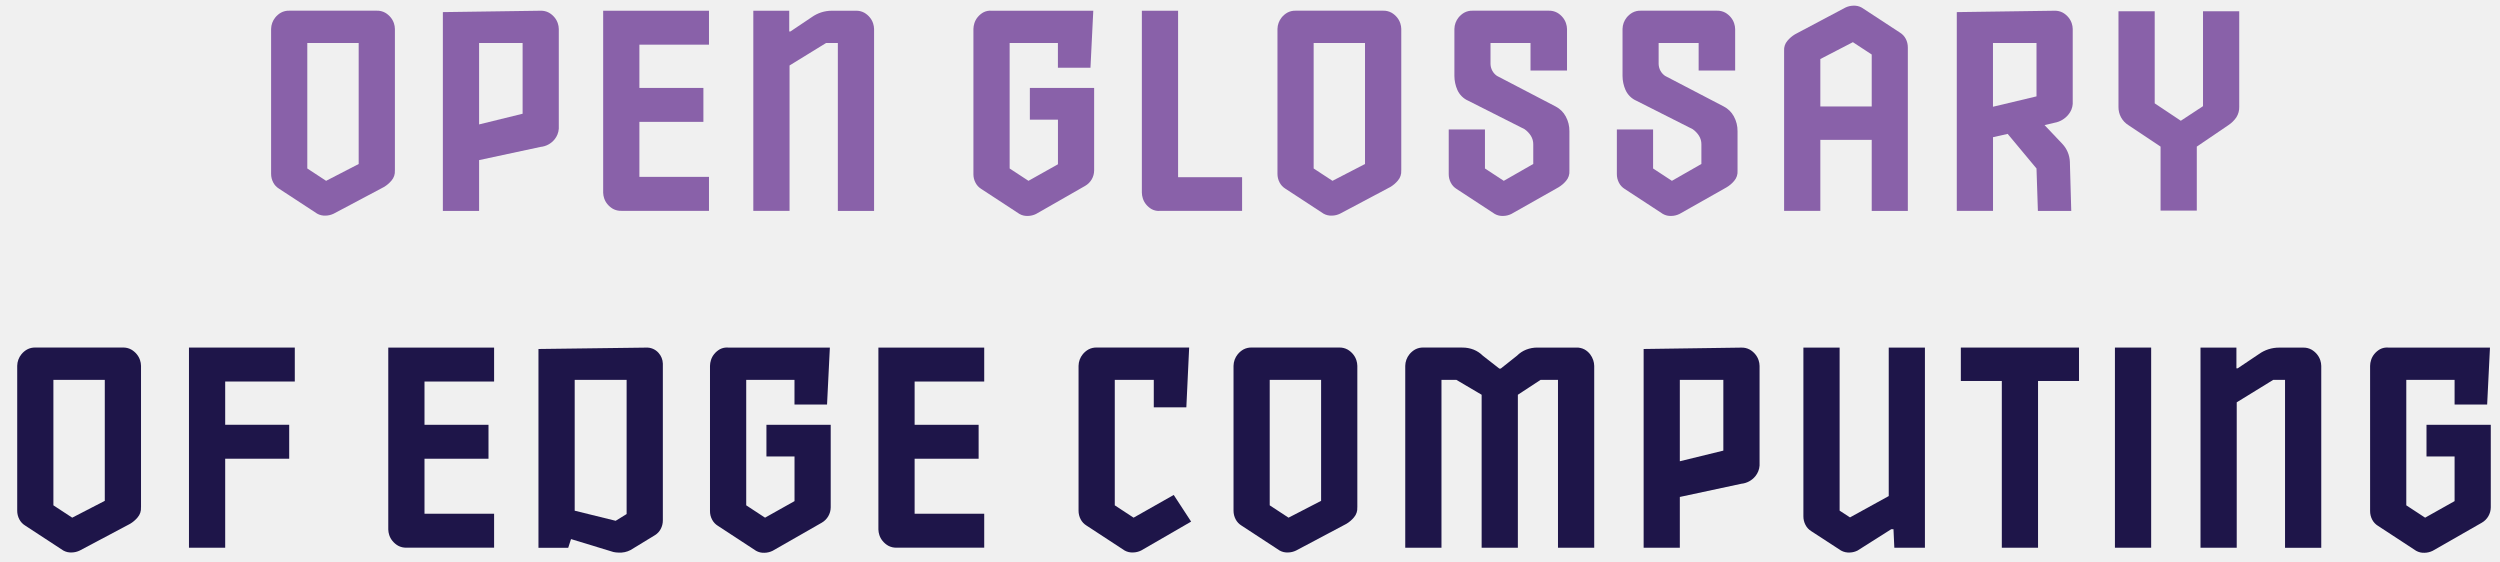
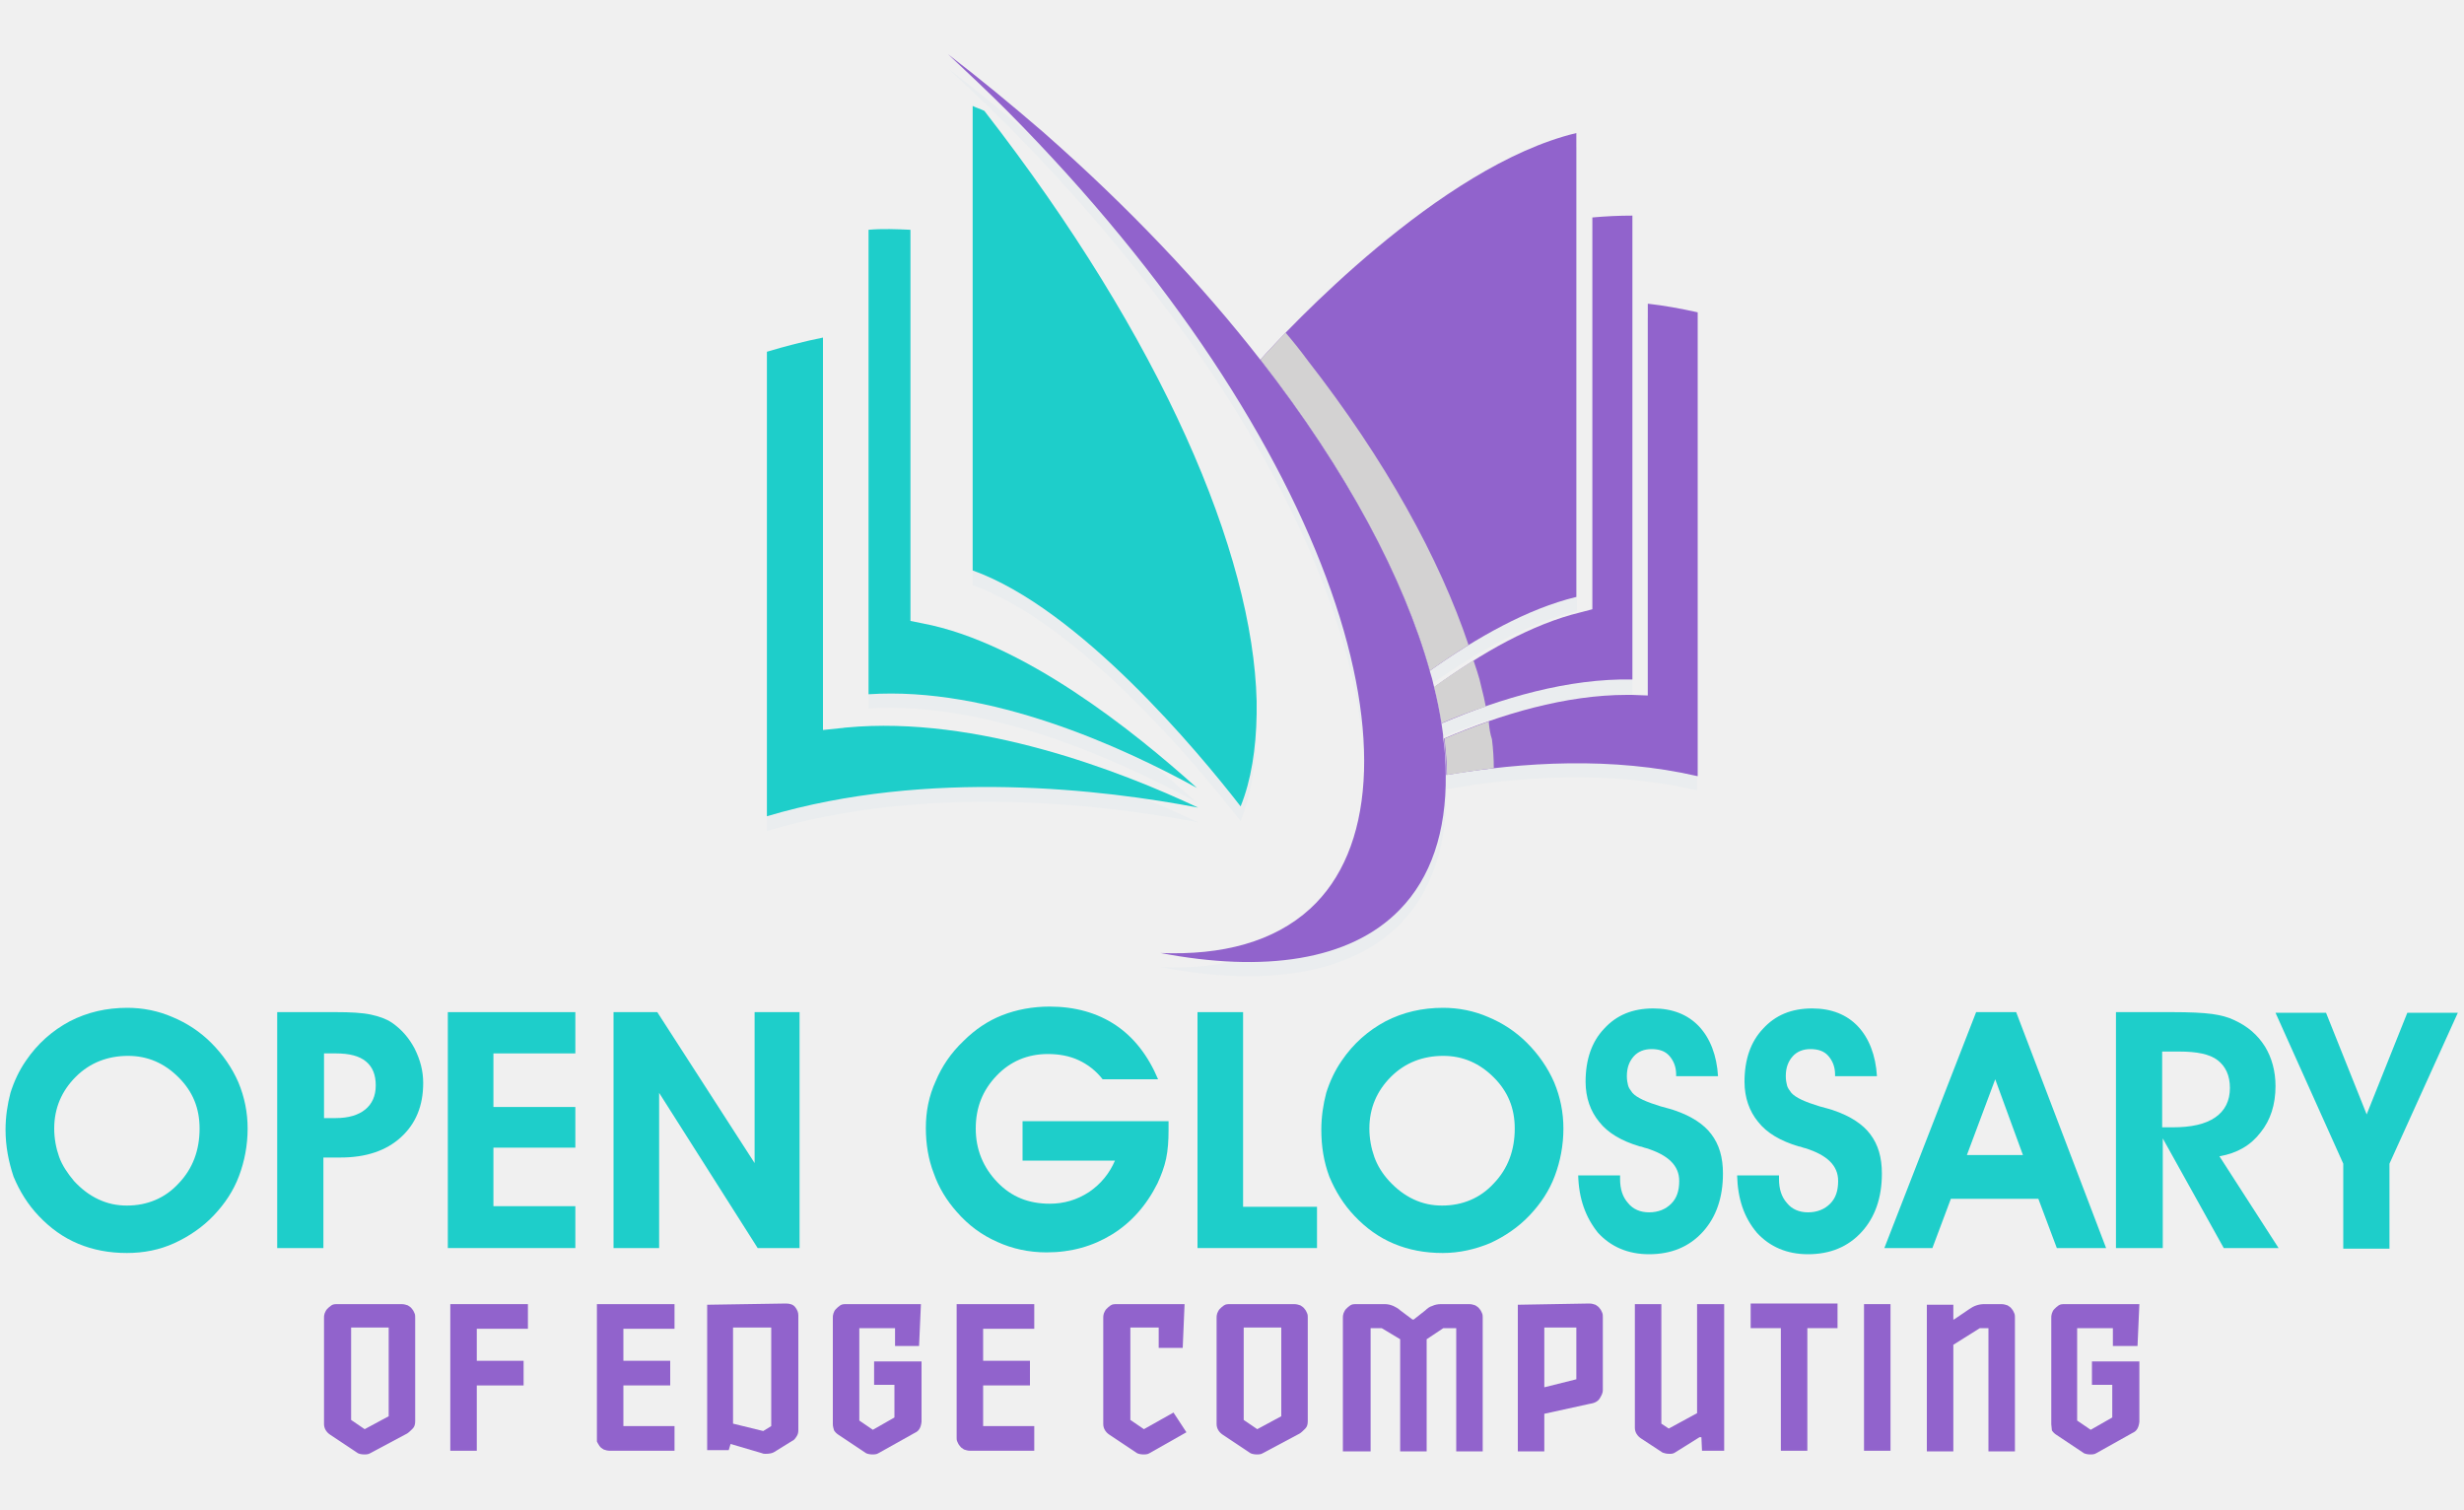
- <svg xmlns="http://www.w3.org/2000/svg" id="Layer_1" data-name="Layer 1" viewBox="0 0 648 145.67">
-   <defs>
-     <style>.cls-1{fill:#8961a9;}.cls-2{fill:#1e1549;}</style>
-   </defs>
-   <path class="cls-1" d="M102.35,44.18a3.585,3.585,0,0,1-.87,2.62,7.591,7.591,0,0,1-1.96,1.67L86.5,55.38a4.978,4.978,0,0,1-2.11.51,4.019,4.019,0,0,1-2.18-.51l-9.9-6.48a4.105,4.105,0,0,1-1.49-1.6,4.751,4.751,0,0,1-.55-2.26V7.51a4.875,4.875,0,0,1,1.09-2.99,5.22,5.22,0,0,1,1.46-1.24A4.263,4.263,0,0,1,75,2.77H97.63a4.263,4.263,0,0,1,2.18.51,5.196,5.196,0,0,1,1.46,1.24,4.719,4.719,0,0,1,.84,1.53,4.812,4.812,0,0,1,.25,1.46V44.18Zm-9.38-1.67V11.15H79.65V43.67l4.88,3.2Z" />
-   <path class="cls-1" d="M114.79,54.66V3.14l25.32-.36a4.263,4.263,0,0,1,2.18.51,5.196,5.196,0,0,1,1.46,1.24,4.719,4.719,0,0,1,.84,1.53,4.812,4.812,0,0,1,.25,1.46V33.35a4.901,4.901,0,0,1-1.09,2.77,5.333,5.333,0,0,1-3.64,1.96L124.18,41.5V54.67h-9.39Zm20.67-43.51H124.18v21.1l11.28-2.77Z" />
-   <path class="cls-1" d="M156.34,49.93V2.78h27.43v8.8H165.73V22.79h16.59v8.8H165.73V45.85h18.04v8.8h-22.7a4.263,4.263,0,0,1-2.18-.51,5.196,5.196,0,0,1-1.46-1.24,4.619,4.619,0,0,1-.84-1.53A5.014,5.014,0,0,1,156.34,49.93Z" />
-   <path class="cls-1" d="M204.58,8.16h.29l5.53-3.71a8.944,8.944,0,0,1,5.24-1.67h6.19a4.263,4.263,0,0,1,2.18.51,5.196,5.196,0,0,1,1.46,1.24,4.719,4.719,0,0,1,.84,1.53,4.812,4.812,0,0,1,.25,1.46V54.67h-9.39V11.15h-3.06l-9.46,5.82V54.66h-9.39V2.78h9.31V8.16Z" />
-   <path class="cls-1" d="M252.31,45.13V7.51a5.149,5.149,0,0,1,.25-1.49,4.56,4.56,0,0,1,.84-1.56,5.22,5.22,0,0,1,1.46-1.24,3.898,3.898,0,0,1,2.18-.44h26.34l-.73,14.77h-8.44v-6.4H261.7V43.67l4.88,3.2,7.64-4.29V31.01h-7.28V22.79H283.6V44.18a4.622,4.622,0,0,1-2.33,4l-12.73,7.28a4.978,4.978,0,0,1-2.11.51,4.019,4.019,0,0,1-2.18-.51l-9.9-6.48a4.105,4.105,0,0,1-1.49-1.6A4.626,4.626,0,0,1,252.31,45.13Z" />
-   <path class="cls-1" d="M321.95,54.66H300.7a3.815,3.815,0,0,1-2.18-.44,5.196,5.196,0,0,1-1.46-1.24,4.652,4.652,0,0,1-.84-1.56,5.202,5.202,0,0,1-.25-1.49V2.78h9.39V45.93h16.59v8.73Z" />
-   <path class="cls-1" d="M363.2,44.18a3.586,3.586,0,0,1-.87,2.62,7.591,7.591,0,0,1-1.96,1.67l-13.02,6.91a4.978,4.978,0,0,1-2.11.51,4.019,4.019,0,0,1-2.18-.51l-9.9-6.48a4.105,4.105,0,0,1-1.49-1.6,4.752,4.752,0,0,1-.55-2.26V7.51a4.875,4.875,0,0,1,1.09-2.99,5.22,5.22,0,0,1,1.46-1.24,4.263,4.263,0,0,1,2.18-.51h22.63a4.263,4.263,0,0,1,2.18.51,5.196,5.196,0,0,1,1.46,1.24,4.718,4.718,0,0,1,.84,1.53,4.811,4.811,0,0,1,.25,1.46V44.18Zm-9.39-1.67V11.15H340.5V43.67l4.88,3.2Z" />
-   <path class="cls-1" d="M396.71,18.28V11.15H386.34v5.46a3.85,3.85,0,0,0,1.67,3.06l15.21,7.93a6.206,6.206,0,0,1,2.62,2.58,7.758,7.758,0,0,1,.95,3.82V44.26a3.585,3.585,0,0,1-.87,2.62,7.591,7.591,0,0,1-1.96,1.67l-12.22,6.91a4.978,4.978,0,0,1-2.11.51,4.019,4.019,0,0,1-2.18-.51l-9.9-6.48a4.105,4.105,0,0,1-1.49-1.6,4.752,4.752,0,0,1-.55-2.26V33.56h9.39V43.67l4.88,3.2,7.64-4.37V37.41a4.125,4.125,0,0,0-.62-2.22,6.043,6.043,0,0,0-1.64-1.71l-14.55-7.35a5.523,5.523,0,0,1-2.87-2.84,9.138,9.138,0,0,1-.76-3.57V7.51a4.875,4.875,0,0,1,1.09-2.99,5.366,5.366,0,0,1,1.46-1.24,4.276,4.276,0,0,1,2.19-.51h19.7a4.327,4.327,0,0,1,2.19.51,5.196,5.196,0,0,1,1.46,1.24,4.719,4.719,0,0,1,.84,1.53,4.847,4.847,0,0,1,.26,1.46V18.28Z" />
-   <path class="cls-1" d="M440.29,18.28V11.15H429.92v5.46a3.85,3.85,0,0,0,1.67,3.06L446.8,27.6a6.206,6.206,0,0,1,2.62,2.58,7.758,7.758,0,0,1,.95,3.82V44.26a3.586,3.586,0,0,1-.87,2.62,7.591,7.591,0,0,1-1.96,1.67l-12.22,6.91a4.978,4.978,0,0,1-2.11.51,4.019,4.019,0,0,1-2.18-.51l-9.9-6.48a4.105,4.105,0,0,1-1.49-1.6,4.752,4.752,0,0,1-.55-2.26V33.56h9.39V43.67l4.88,3.2,7.64-4.37V37.41a4.125,4.125,0,0,0-.62-2.22,6.043,6.043,0,0,0-1.64-1.71l-14.55-7.35a5.523,5.523,0,0,1-2.87-2.84,9.138,9.138,0,0,1-.76-3.57V7.51a4.875,4.875,0,0,1,1.09-2.99,5.366,5.366,0,0,1,1.46-1.24,4.276,4.276,0,0,1,2.19-.51h19.7a4.327,4.327,0,0,1,2.19.51,5.196,5.196,0,0,1,1.46,1.24,4.718,4.718,0,0,1,.84,1.53,4.847,4.847,0,0,1,.26,1.46V18.28Z" />
-   <path class="cls-1" d="M485.15,54.66V36.25H471.83V54.66h-9.39V13.18a3.585,3.585,0,0,1,.87-2.62,7.792,7.792,0,0,1,1.96-1.67l13.02-6.91a4.978,4.978,0,0,1,2.11-.51,4.019,4.019,0,0,1,2.18.51l9.9,6.48a4.105,4.105,0,0,1,1.49,1.6,4.745,4.745,0,0,1,.54,2.26V54.67H485.15Zm0-40.53-4.88-3.2-8.44,4.37V27.6h13.32Z" />
-   <path class="cls-1" d="M528.22,54.66l-.36-10.99-8.73-10.48,2.84,1.16-7.13,1.6,1.75-2.91V54.65H507.2V3.14l25.32-.36a4.263,4.263,0,0,1,2.18.51,5.196,5.196,0,0,1,1.46,1.24,4.72,4.72,0,0,1,.84,1.53,4.812,4.812,0,0,1,.25,1.46V26.95a4.797,4.797,0,0,1-1.13,2.76,5.963,5.963,0,0,1-3.6,2.11l-3.71.87.36-1.09,5.38,5.68a7.199,7.199,0,0,1,1.96,4.66l.36,12.73H528.22Zm-.36-43.51H516.58V27.67l11.28-2.69Z" />
-   <path class="cls-1" d="M560.02,54.58V38l-8.29-5.53a5.47,5.47,0,0,1-2.62-4.8V2.92h9.39V26.79l6.77,4.51,5.75-3.78V2.92h9.39V27.66a4.881,4.881,0,0,1-.73,2.73,7.578,7.578,0,0,1-2.11,2.07L569.41,38V54.59H560.02Z" />
-   <path class="cls-2" d="M36.54,131.49a3.585,3.585,0,0,1-.87,2.62,7.591,7.591,0,0,1-1.96,1.67l-13.02,6.91a4.978,4.978,0,0,1-2.11.51,4.019,4.019,0,0,1-2.18-.51l-9.9-6.48a4.105,4.105,0,0,1-1.49-1.6,4.751,4.751,0,0,1-.55-2.26V94.82a4.875,4.875,0,0,1,1.09-2.99,5.22,5.22,0,0,1,1.46-1.24,4.263,4.263,0,0,1,2.18-.51H31.82a4.263,4.263,0,0,1,2.18.51,5.196,5.196,0,0,1,1.46,1.24,4.719,4.719,0,0,1,.84,1.53,4.862,4.862,0,0,1,.25,1.46v36.67Zm-9.38-1.67V98.46H13.84v32.52l4.88,3.2Z" />
-   <path class="cls-2" d="M48.98,141.97V90.09H76.41v8.8H58.37V110.1H74.96v8.8H58.37v23.07Z" />
-   <path class="cls-2" d="M100.64,137.24V90.09h27.43v8.8H110.03V110.1h16.59v8.8H110.03v14.26h18.04v8.8h-22.7a4.263,4.263,0,0,1-2.18-.51,5.196,5.196,0,0,1-1.46-1.24,4.619,4.619,0,0,1-.84-1.53A4.958,4.958,0,0,1,100.64,137.24Z" />
-   <path class="cls-2" d="M139.57,141.97V90.46l27.8-.36a4.058,4.058,0,0,1,3.31,1.35,4.335,4.335,0,0,1,1.13,2.8v40.6a4.638,4.638,0,0,1-.55,2.26,4.105,4.105,0,0,1-1.49,1.6l-6.33,3.86a5.857,5.857,0,0,1-3.13.66,6.5,6.5,0,0,1-1.31-.15l-10.99-3.35-.73,2.26h-7.71Zm20.01-6.98,2.84-1.75V98.46H148.96v33.91Z" />
-   <path class="cls-2" d="M184.03,132.44V94.82a5.149,5.149,0,0,1,.25-1.49,4.56,4.56,0,0,1,.84-1.56,5.219,5.219,0,0,1,1.46-1.24,3.898,3.898,0,0,1,2.18-.44H215.1l-.73,14.77h-8.44v-6.4H193.42v32.52l4.88,3.2,7.64-4.29V118.32h-7.28V110.1h16.66v21.39a4.621,4.621,0,0,1-2.33,4l-12.73,7.28a4.978,4.978,0,0,1-2.11.51,4.019,4.019,0,0,1-2.18-.51l-9.9-6.48a4.105,4.105,0,0,1-1.49-1.6A4.572,4.572,0,0,1,184.03,132.44Z" />
-   <path class="cls-2" d="M227.68,137.24V90.09h27.43v8.8H237.07V110.1h16.59v8.8H237.07v14.26h18.04v8.8h-22.7a4.263,4.263,0,0,1-2.18-.51,5.196,5.196,0,0,1-1.46-1.24,4.619,4.619,0,0,1-.84-1.53A4.959,4.959,0,0,1,227.68,137.24Z" />
-   <path class="cls-2" d="M299.06,105.59V98.46H288.95v32.52l4.88,3.2,10.4-5.89,4.51,6.91-12.95,7.49a4.978,4.978,0,0,1-2.11.51,4.019,4.019,0,0,1-2.18-.51l-9.9-6.48a4.105,4.105,0,0,1-1.49-1.6,4.751,4.751,0,0,1-.55-2.26V94.82a4.875,4.875,0,0,1,1.09-2.99,5.22,5.22,0,0,1,1.46-1.24,4.263,4.263,0,0,1,2.18-.51h23.94l-.73,15.5h-8.44Z" />
-   <path class="cls-2" d="M351.81,131.49a3.585,3.585,0,0,1-.87,2.62,7.591,7.591,0,0,1-1.96,1.67l-13.02,6.91a4.978,4.978,0,0,1-2.11.51,4.019,4.019,0,0,1-2.18-.51l-9.9-6.48a4.105,4.105,0,0,1-1.49-1.6,4.751,4.751,0,0,1-.55-2.26V94.82a4.875,4.875,0,0,1,1.09-2.99,5.22,5.22,0,0,1,1.46-1.24,4.263,4.263,0,0,1,2.18-.51h22.63a4.263,4.263,0,0,1,2.18.51,5.196,5.196,0,0,1,1.46,1.24,4.718,4.718,0,0,1,.84,1.53,4.862,4.862,0,0,1,.25,1.46v36.67Zm-9.38-1.67V98.46H329.11v32.52l4.88,3.2Z" />
-   <path class="cls-2" d="M379.03,90.09a7.86,7.86,0,0,1,2.95.54,7.093,7.093,0,0,1,2.36,1.56l4.29,3.35h.36l4.22-3.35a6.984,6.984,0,0,1,2.37-1.56,7.86,7.86,0,0,1,2.95-.54h10.04a4.263,4.263,0,0,1,2.18.51,4.762,4.762,0,0,1,1.42,1.24,5.221,5.221,0,0,1,.8,1.53,4.862,4.862,0,0,1,.25,1.46v47.15h-9.39V98.46h-4.51l-5.89,3.86v39.66h-9.39V102.32l-6.55-3.86h-3.86v43.51h-9.39V94.82a4.875,4.875,0,0,1,1.09-2.99,5.22,5.22,0,0,1,1.46-1.24,4.263,4.263,0,0,1,2.18-.51H379.03Z" />
-   <path class="cls-2" d="M426.03,141.97V90.46l25.32-.36a4.263,4.263,0,0,1,2.18.51,5.196,5.196,0,0,1,1.46,1.24,4.719,4.719,0,0,1,.84,1.53,4.862,4.862,0,0,1,.25,1.46v25.83a4.849,4.849,0,0,1-1.09,2.76,5.372,5.372,0,0,1-3.64,1.96l-15.94,3.42v13.17h-9.38Zm20.66-43.51H435.41v21.1l11.28-2.76Z" />
-   <path class="cls-2" d="M498.94,90.09v51.88h-7.93l-.22-4.8h-.58l-8.73,5.53a4.715,4.715,0,0,1-1.96.51,4.147,4.147,0,0,1-2.33-.51l-7.71-5.02a4.105,4.105,0,0,1-1.49-1.6,4.752,4.752,0,0,1-.55-2.26V90.09h9.39v42.27l2.69,1.75,10.04-5.53V90.09Z" />
-   <path class="cls-2" d="M518.87,141.97V98.75H508.25V90.09h30.63v8.66H528.26v43.22Z" />
-   <path class="cls-2" d="M557.58,90.09v51.88h-9.39V90.09Z" />
-   <path class="cls-2" d="M579.7,95.48h.29l5.53-3.71a8.944,8.944,0,0,1,5.24-1.67h6.18a4.263,4.263,0,0,1,2.18.51,5.196,5.196,0,0,1,1.46,1.24,4.72,4.72,0,0,1,.84,1.53,4.862,4.862,0,0,1,.25,1.46v47.15h-9.39V98.46h-3.06l-9.46,5.82v37.69h-9.39V90.09h9.31v5.39Z" />
-   <path class="cls-2" d="M614.33,132.44V94.82a5.149,5.149,0,0,1,.25-1.49,4.56,4.56,0,0,1,.84-1.56,5.22,5.22,0,0,1,1.46-1.24,3.898,3.898,0,0,1,2.18-.44h26.34l-.73,14.77h-8.44v-6.4h-12.52v32.52l4.88,3.2,7.64-4.29V118.32h-7.28V110.1h16.66v21.39a4.621,4.621,0,0,1-2.33,4l-12.73,7.28a4.978,4.978,0,0,1-2.11.51,4.019,4.019,0,0,1-2.18-.51l-9.9-6.48a4.105,4.105,0,0,1-1.49-1.6A4.793,4.793,0,0,1,614.33,132.44Z" />
+ <svg xmlns="http://www.w3.org/2000/svg" version="1.1" id="Layer_1" x="0px" y="0px" viewBox="0 0 400 245" style="enable-background:new 0 0 400 245;" xml:space="preserve">
+   <style type="text/css">
+ 	.st0{fill:#FFFFFF;}
+ 	.st1{fill:#231F20;}
+ 	.st2{fill:#EAEDEF;}
+ 	.st3{fill:#9163CC;}
+ 	.st4{fill:#1ECECA;}
+ 	.st5{fill:#D3D2D2;}
+ </style>
+   <g id="XMLID_244_">
+     <g id="XMLID_365_">
+       <g id="XMLID_400_">
+         <path id="XMLID_420_" class="st2" d="M267.5,115.2l-2.6,0c-0.3,0-0.6,0-0.8,0c-7.4,0-15.2,1.7-22.5,4.3l0,0c0,0,0,0,0,0     c-2.5,0.9-4.9,1.8-7.2,2.8c-0.1-0.8-0.2-1.7-0.4-2.6c2.3-1,4.7-1.9,7.2-2.7l0,0c7.7-2.6,15.9-4.4,23.8-4.3V37.3     c-2.2,0-4.3,0.1-6.5,0.3v63.6l-1.9,0.5c-6.8,1.6-13.8,5.4-20.5,9.9c0,0,0,0,0,0c-1.1,0.7-2.1,1.5-3.2,2.2     c-0.2-0.9-0.4-1.7-0.7-2.6c2.1-1.5,4.2-2.9,6.3-4.2l0,0c5.7-3.5,11.7-6.4,17.5-7.8V23.9c-20.1,4.8-42.3,27.2-49.5,34.9     c-0.1,0.1-0.3,0.3-0.4,0.4c-0.2,0.3-0.5,0.5-0.7,0.7c-0.3,0.3-0.6,0.6-0.8,0.8c-9.5-12.2-21.3-24.7-35.3-37     c-5.1-4.4-10.2-8.6-15.4-12.6c3.2,3,6.4,6,9.6,9.2c53.8,54.2,70,110.4,49.2,129.5c-5.9,5.4-14.3,7.6-24.3,7.2     c16.7,3.2,30.7,1.3,38.9-7c5.1-5.2,7.6-12.7,7.5-21.9c1.3-0.2,2.5-0.4,3.8-0.6c1.2-0.2,2.5-0.3,3.7-0.5     c10.6-1.2,22.1-1.3,33.2,1.3V53c-2.7-0.6-5.4-1.1-8.1-1.4V115.2z" />
+         <path id="XMLID_419_" class="st2" d="M137.4,120.4c-0.3,0-0.6,0.1-0.9,0.1l-2.9,0.3V57.2c-3.1,0.6-6.1,1.4-9.1,2.3v75.4     c26.2-7.8,54.9-4.3,70-1.4C182,127.5,158.6,118.5,137.4,120.4z" />
+         <path id="XMLID_418_" class="st2" d="M194.3,130.3c-10.2-9.2-28.2-23.7-44.5-26.7l-2-0.4V39.6c-2.3-0.1-4.5-0.2-6.8,0v75.4     C160.7,113.8,182.1,123.6,194.3,130.3z" />
+         <path id="XMLID_401_" class="st2" d="M204,118.3v-2c-0.6-24-15.3-58.6-44.2-95.8c-0.6-0.3-1.3-0.5-1.9-0.8V95     c17.3,6.2,36.6,29.4,43.5,38.3C203.1,129,203.9,123.9,204,118.3z" />
+       </g>
+       <g id="XMLID_366_">
+         <path id="XMLID_399_" class="st3" d="M267.5,49.3v63.6l-2.6-0.1c-0.3,0-0.6,0-0.8,0c-9.9,0-20.4,3.1-29.7,7.1     c0.2,2,0.4,4,0.4,5.9c12.4-2.1,27-3,40.8,0.2V50.7C272.9,50.1,270.2,49.6,267.5,49.3z" />
+         <path id="XMLID_394_" class="st3" d="M265,110.3V35c-2.2,0-4.3,0.1-6.5,0.3v63.6l-1.9,0.5c-7.9,1.9-16.1,6.6-23.7,12.1     c0.5,2,0.9,4,1.2,5.9C243.7,113.3,254.6,110.1,265,110.3z" />
+         <path id="XMLID_390_" class="st3" d="M255.9,96.9V21.6c-22.2,5.3-47.2,32.2-51.3,36.8c14.1,18.1,23.3,35.5,27.5,50.5     C239.7,103.5,248,98.8,255.9,96.9z" />
+         <path id="XMLID_388_" class="st4" d="M137.4,118.1c-0.3,0-0.6,0.1-0.9,0.1l-2.9,0.3V54.8c-3,0.6-6.1,1.4-9.1,2.3v75.4     c26.2-7.8,54.9-4.3,70-1.4C182,125.2,158.6,116.1,137.4,118.1z" />
+         <path id="XMLID_384_" class="st4" d="M194.3,127.9c-10.2-9.2-28.2-23.6-44.5-26.7l-2-0.4V37.3c-2.3-0.1-4.5-0.2-6.8,0v75.4     C160.7,111.4,182.1,121.2,194.3,127.9z" />
+         <path id="XMLID_383_" class="st4" d="M204,115.9v-2.1c-0.6-24-15.3-58.6-44.2-95.8c-0.6-0.3-1.3-0.5-1.9-0.8v75.4     c17.3,6.2,36.6,29.4,43.5,38.3C203.1,126.7,203.9,121.6,204,115.9z" />
+         <g id="XMLID_379_">
+           <path id="XMLID_382_" class="st5" d="M241.7,117.4c0-0.1,0-0.2,0-0.3c-2.5,0.9-4.9,1.8-7.2,2.8c0.2,2,0.4,4,0.4,5.9      c2.5-0.4,5-0.8,7.6-1.1c0-1.5-0.1-3.1-0.3-4.7C241.9,119.1,241.8,118.3,241.7,117.4z" />
+           <path id="XMLID_381_" class="st5" d="M234,117.4c2.3-1,4.7-1.9,7.2-2.7c-0.2-1-0.4-2-0.7-3.1c-0.2-0.9-0.4-1.7-0.7-2.6      c-0.2-0.6-0.4-1.2-0.6-1.8c-2.2,1.4-4.3,2.8-6.4,4.3C233.3,113.5,233.7,115.5,234,117.4z" />
+           <path id="XMLID_380_" class="st5" d="M232.1,108.9c2.1-1.5,4.2-2.9,6.3-4.2c-4.7-14-13.4-29.9-26.2-46.3c-1.1-1.5-2.3-3-3.5-4.4      c-1.9,2-3.4,3.6-4.1,4.4C218.7,76.5,227.9,93.9,232.1,108.9z" />
+         </g>
+         <path id="XMLID_367_" class="st3" d="M234,117.4c-0.3-1.9-0.7-3.9-1.2-5.9c-0.2-0.9-0.4-1.7-0.7-2.6c-4.2-15-13.4-32.4-27.5-50.5     c-9.5-12.2-21.3-24.7-35.3-37c-5.1-4.4-10.2-8.6-15.4-12.6c3.2,3,6.4,6,9.6,9.2c53.8,54.2,70,110.4,49.2,129.5     c-5.9,5.4-14.3,7.6-24.3,7.2c16.7,3.2,30.7,1.3,38.8-7c5.1-5.2,7.6-12.7,7.5-21.9c0-1.9-0.1-3.8-0.4-5.9     C234.3,119.1,234.1,118.3,234,117.4z" />
+       </g>
+     </g>
+     <g id="XMLID_320_">
+       <path id="XMLID_359_" class="st4" d="M0.9,183.4c0-2.1,0.3-4.1,0.8-6c0.6-1.9,1.4-3.6,2.5-5.2c1.9-2.8,4.3-4.9,7.1-6.4    c2.9-1.5,6-2.2,9.4-2.2c2.5,0,5,0.5,7.3,1.5c2.4,1,4.5,2.4,6.3,4.2c1.9,1.9,3.4,4.1,4.4,6.4c1,2.4,1.5,4.9,1.5,7.5    c0,2.7-0.5,5.3-1.4,7.7c-0.9,2.4-2.3,4.5-4.1,6.4c-1.8,1.9-4,3.4-6.4,4.5s-5,1.6-7.7,1.6c-2.9,0-5.5-0.5-7.9-1.5    c-2.4-1-4.5-2.5-6.4-4.5c-1.8-1.9-3.1-4-4.1-6.4C1.4,188.6,0.9,186.1,0.9,183.4z M8.8,183.2c0,1.6,0.3,3.2,0.8,4.6    s1.4,2.7,2.4,3.9c1.2,1.3,2.5,2.3,4,3c1.5,0.7,3,1,4.6,1c3.3,0,6.2-1.2,8.4-3.6c2.3-2.4,3.4-5.4,3.4-8.9c0-3.3-1.1-6-3.4-8.3    c-2.3-2.3-5-3.5-8.2-3.5c-3.3,0-6.2,1.1-8.5,3.4S8.8,179.9,8.8,183.2z" />
+       <path id="XMLID_344_" class="st4" d="M52.5,202.6H45v-38.3h9.5c2.4,0,4.3,0.1,5.7,0.4c1.4,0.3,2.5,0.7,3.4,1.3    c1.6,1.1,2.8,2.5,3.7,4.2c0.9,1.8,1.4,3.6,1.4,5.6c0,3.7-1.2,6.6-3.6,8.8c-2.4,2.2-5.7,3.3-9.8,3.3h-2.8V202.6z M52.5,181.5h2    c2.1,0,3.7-0.5,4.8-1.4c1.1-0.9,1.7-2.2,1.7-3.9c0-1.7-0.5-3-1.6-3.9c-1.1-0.9-2.7-1.3-4.9-1.3h-1.9V181.5z" />
+       <path id="XMLID_342_" class="st4" d="M93.4,202.6H72.7v-38.3h20.7v6.7H80.1v8.7h13.3v6.6H80.1v9.5h13.3V202.6z" />
+       <path id="XMLID_340_" class="st4" d="M107,202.6h-7.4v-38.3h7.1l15.8,24.5v-24.5h7.3v38.3H123l-16-25.2V202.6z" />
+       <path id="XMLID_338_" class="st4" d="M189.7,182.3c0,0.1,0,0.4,0,0.6c0,0.3,0,0.5,0,0.6c0,1.6-0.1,3.2-0.4,4.6    c-0.3,1.4-0.8,2.7-1.4,4c-1.8,3.6-4.3,6.4-7.4,8.3s-6.6,2.9-10.6,2.9c-2.9,0-5.6-0.6-8-1.7c-2.5-1.1-4.7-2.7-6.6-4.9    c-1.6-1.8-2.9-3.9-3.7-6.2c-0.9-2.3-1.3-4.8-1.3-7.4c0-2.7,0.5-5.2,1.6-7.6c1-2.4,2.5-4.6,4.5-6.5c1.9-1.9,4-3.3,6.3-4.2    c2.3-0.9,4.9-1.4,7.7-1.4c4.1,0,7.7,1,10.7,3c3,2,5.3,5,6.9,8.8H179c-1.1-1.4-2.4-2.4-3.9-3.1c-1.5-0.7-3.2-1-5-1    c-3.3,0-6.1,1.2-8.3,3.5c-2.3,2.4-3.4,5.2-3.4,8.6c0,3.4,1.2,6.3,3.5,8.7c2.3,2.4,5.1,3.5,8.5,3.5c2.3,0,4.4-0.6,6.4-1.9    c1.9-1.3,3.3-3,4.2-5.1h-15v-6.4H189.7z" />
+       <path id="XMLID_336_" class="st4" d="M213.8,202.6h-19.4v-38.3h7.4v31.6h12V202.6z" />
+       <path id="XMLID_333_" class="st4" d="M214.5,183.4c0-2.1,0.3-4.1,0.8-6c0.6-1.9,1.4-3.6,2.5-5.2c1.9-2.8,4.3-4.9,7.1-6.4    c2.9-1.5,6-2.2,9.4-2.2c2.5,0,5,0.5,7.3,1.5c2.4,1,4.5,2.4,6.3,4.2c1.9,1.9,3.4,4.1,4.4,6.4c1,2.4,1.5,4.9,1.5,7.5    c0,2.7-0.5,5.3-1.4,7.7c-0.9,2.4-2.3,4.5-4.1,6.4c-1.8,1.9-4,3.4-6.4,4.5c-2.4,1-5,1.6-7.7,1.6c-2.9,0-5.5-0.5-7.9-1.5    c-2.4-1-4.5-2.5-6.4-4.5c-1.8-1.9-3.1-4-4.1-6.4C214.9,188.6,214.5,186.1,214.5,183.4z M222.3,183.2c0,1.6,0.3,3.2,0.8,4.6    c0.5,1.4,1.3,2.7,2.4,3.9c1.2,1.3,2.5,2.3,4,3c1.5,0.7,3,1,4.6,1c3.3,0,6.2-1.2,8.4-3.6c2.3-2.4,3.4-5.4,3.4-8.9    c0-3.3-1.1-6-3.4-8.3c-2.3-2.3-5-3.5-8.2-3.5c-3.3,0-6.2,1.1-8.5,3.4C223.5,177.1,222.3,179.9,222.3,183.2z" />
+       <path id="XMLID_331_" class="st4" d="M256.2,190.8l6.8,0v0.6c0,1.6,0.4,2.9,1.3,3.9c0.8,1,2,1.5,3.4,1.5c1.5,0,2.7-0.5,3.6-1.4    c0.9-0.9,1.3-2.1,1.3-3.7c0-2.5-1.8-4.2-5.3-5.3c-0.5-0.1-0.8-0.3-1.1-0.3c-3-0.9-5.2-2.2-6.6-4c-1.4-1.7-2.2-3.9-2.2-6.5    c0-3.6,1-6.5,3-8.6c2-2.2,4.6-3.3,8-3.3c3.1,0,5.6,1,7.4,2.9c1.8,1.9,2.9,4.7,3.1,8.1h-6.8v-0.3c0-1.2-0.4-2.2-1.1-3    c-0.7-0.8-1.7-1.1-2.9-1.1c-1.2,0-2.2,0.4-2.9,1.2c-0.7,0.8-1.1,1.8-1.1,3.2c0,0.6,0.1,1.1,0.2,1.5c0.1,0.4,0.4,0.8,0.7,1.2    c0.7,0.8,2.3,1.5,4.6,2.2c1.1,0.3,1.9,0.5,2.4,0.7c2.6,0.9,4.6,2.2,5.8,3.8c1.3,1.7,1.9,3.8,1.9,6.4c0,3.9-1.1,7.1-3.3,9.5    c-2.2,2.4-5.1,3.6-8.7,3.6c-3.4,0-6.2-1.2-8.3-3.5C257.4,197.6,256.3,194.6,256.2,190.8z" />
+       <path id="XMLID_329_" class="st4" d="M282,190.8l6.8,0v0.6c0,1.6,0.4,2.9,1.3,3.9c0.8,1,2,1.5,3.4,1.5c1.5,0,2.7-0.5,3.6-1.4    c0.9-0.9,1.3-2.1,1.3-3.7c0-2.5-1.8-4.2-5.3-5.3c-0.5-0.1-0.8-0.3-1.1-0.3c-3-0.9-5.2-2.2-6.6-4c-1.4-1.7-2.2-3.9-2.2-6.5    c0-3.6,1-6.5,3-8.6c2-2.2,4.6-3.3,8-3.3c3.1,0,5.6,1,7.4,2.9c1.8,1.9,2.9,4.7,3.1,8.1h-6.8v-0.3c0-1.2-0.4-2.2-1.1-3    c-0.7-0.8-1.7-1.1-2.9-1.1c-1.2,0-2.2,0.4-2.9,1.2c-0.7,0.8-1.1,1.8-1.1,3.2c0,0.6,0.1,1.1,0.2,1.5c0.1,0.4,0.4,0.8,0.7,1.2    c0.7,0.8,2.3,1.5,4.6,2.2c1.1,0.3,1.9,0.5,2.4,0.7c2.6,0.9,4.6,2.2,5.8,3.8c1.3,1.7,1.9,3.8,1.9,6.4c0,3.9-1.1,7.1-3.3,9.5    c-2.2,2.4-5.1,3.6-8.7,3.6c-3.4,0-6.2-1.2-8.3-3.5C283.1,197.6,282.1,194.6,282,190.8z" />
+       <path id="XMLID_326_" class="st4" d="M316.7,194.6l-3,8h-7.8l14.9-38.3h6.5l14.6,38.3h-8l-3-8H316.7z M328.4,187.5l-4.5-12.3    l-4.6,12.3H328.4z" />
+       <path id="XMLID_323_" class="st4" d="M351,202.6h-7.5v-38.3h9.1c2.9,0,5,0.1,6.5,0.3c1.4,0.2,2.6,0.5,3.6,1c2.2,1,3.8,2.4,5,4.3    c1.1,1.8,1.7,4,1.7,6.4c0,3-0.8,5.5-2.4,7.5c-1.6,2.1-3.8,3.4-6.7,3.9l9.6,14.9h-8.9l-9.9-17.8V202.6z M351,183h1.7    c3,0,5.3-0.5,6.9-1.6c1.6-1.1,2.4-2.7,2.4-4.8c0-2-0.7-3.5-2-4.5c-1.3-1-3.4-1.4-6.2-1.4H351V183z" />
+       <path id="XMLID_321_" class="st4" d="M387.9,188.9v13.8h-7.5v-13.8l-11-24.5h8.2l6.6,16.5l6.6-16.5h8.2L387.9,188.9z" />
+     </g>
+     <g id="XMLID_245_">
+       <g>
+         <path id="XMLID_283_" class="st3" d="M67.4,230.7c0,0.5-0.1,0.9-0.4,1.2c-0.3,0.3-0.6,0.6-0.9,0.8l-6,3.2c-0.3,0.2-0.7,0.2-1,0.2     c-0.4,0-0.8-0.1-1-0.2l-4.5-3c-0.3-0.2-0.5-0.4-0.7-0.7c-0.2-0.3-0.3-0.7-0.3-1v-17.3c0-0.2,0-0.4,0.1-0.7     c0.1-0.2,0.2-0.5,0.4-0.7c0.2-0.2,0.4-0.4,0.7-0.6c0.3-0.2,0.6-0.2,1-0.2h10.4c0.4,0,0.7,0.1,1,0.2c0.3,0.2,0.5,0.3,0.7,0.6     c0.2,0.2,0.3,0.5,0.4,0.7c0.1,0.2,0.1,0.5,0.1,0.7V230.7z M63.1,229.9v-14.4H57v15l2.2,1.5L63.1,229.9z" />
+         <path id="XMLID_281_" class="st3" d="M73.1,235.5v-23.8h12.6v4h-8.3v5.2h7.6v4h-7.6v10.6H73.1z" />
+         <path id="XMLID_279_" class="st3" d="M96.9,233.4v-21.7h12.6v4h-8.3v5.2h7.6v4h-7.6v6.6h8.3v4H99c-0.4,0-0.7-0.1-1-0.2     c-0.3-0.2-0.5-0.3-0.7-0.6s-0.3-0.5-0.4-0.7C96.9,233.8,96.9,233.6,96.9,233.4z" />
+         <path id="XMLID_276_" class="st3" d="M114.8,235.5v-23.7l12.8-0.2c0.7,0,1.2,0.2,1.5,0.6c0.3,0.4,0.5,0.8,0.5,1.3v18.7     c0,0.4-0.1,0.7-0.3,1c-0.2,0.3-0.4,0.6-0.7,0.7l-2.9,1.8c-0.3,0.2-0.8,0.3-1.4,0.3c-0.2,0-0.4,0-0.6-0.1l-5.1-1.5l-0.3,1H114.8z      M123.9,232.3l1.3-0.8v-16h-6.2v15.6L123.9,232.3z" />
+         <path id="XMLID_274_" class="st3" d="M135.2,231.2v-17.3c0-0.2,0-0.4,0.1-0.7c0.1-0.3,0.2-0.5,0.4-0.7c0.2-0.2,0.4-0.4,0.7-0.6     c0.3-0.2,0.6-0.2,1-0.2h12.1l-0.3,6.8h-3.9v-2.9h-5.8v15l2.2,1.5l3.5-2v-5.3h-3.3v-3.8h7.7v9.8c-0.1,0.9-0.4,1.5-1.1,1.8     l-5.9,3.3c-0.3,0.2-0.7,0.2-1,0.2c-0.4,0-0.8-0.1-1-0.2l-4.5-3c-0.3-0.2-0.5-0.4-0.7-0.7C135.3,231.9,135.2,231.5,135.2,231.2z" />
+         <path id="XMLID_272_" class="st3" d="M155.3,233.4v-21.7h12.6v4h-8.3v5.2h7.6v4h-7.6v6.6h8.3v4h-10.4c-0.4,0-0.7-0.1-1-0.2     c-0.3-0.2-0.5-0.3-0.7-0.6c-0.2-0.2-0.3-0.5-0.4-0.7C155.3,233.8,155.3,233.6,155.3,233.4z" />
+         <path id="XMLID_270_" class="st3" d="M188.1,218.8v-3.3h-4.6v15l2.2,1.5l4.8-2.7l2.1,3.2l-6,3.4c-0.3,0.2-0.7,0.2-1,0.2     c-0.4,0-0.8-0.1-1-0.2l-4.5-3c-0.3-0.2-0.5-0.4-0.7-0.7c-0.2-0.3-0.3-0.7-0.3-1v-17.3c0-0.2,0-0.4,0.1-0.7     c0.1-0.2,0.2-0.5,0.4-0.7c0.2-0.2,0.4-0.4,0.7-0.6c0.3-0.2,0.6-0.2,1-0.2h11l-0.3,7.1H188.1z" />
+         <path id="XMLID_267_" class="st3" d="M212.3,230.7c0,0.5-0.1,0.9-0.4,1.2c-0.3,0.3-0.6,0.6-0.9,0.8l-6,3.2     c-0.3,0.2-0.7,0.2-1,0.2c-0.4,0-0.8-0.1-1-0.2l-4.5-3c-0.3-0.2-0.5-0.4-0.7-0.7c-0.2-0.3-0.3-0.7-0.3-1v-17.3     c0-0.2,0-0.4,0.1-0.7c0.1-0.2,0.2-0.5,0.4-0.7c0.2-0.2,0.4-0.4,0.7-0.6c0.3-0.2,0.6-0.2,1-0.2h10.4c0.4,0,0.7,0.1,1,0.2     c0.3,0.2,0.5,0.3,0.7,0.6c0.2,0.2,0.3,0.5,0.4,0.7c0.1,0.2,0.1,0.5,0.1,0.7V230.7z M208,229.9v-14.4h-6.1v15l2.2,1.5L208,229.9z" />
+         <path id="XMLID_265_" class="st3" d="M224.8,211.7c0.5,0,0.9,0.1,1.4,0.3c0.4,0.2,0.8,0.4,1.1,0.7l2,1.5h0.2l1.9-1.5     c0.3-0.3,0.7-0.6,1.1-0.7c0.4-0.2,0.9-0.3,1.4-0.3h4.6c0.4,0,0.7,0.1,1,0.2c0.3,0.2,0.5,0.3,0.7,0.6c0.2,0.2,0.3,0.5,0.4,0.7     s0.1,0.5,0.1,0.7v21.7h-4.3v-20h-2.1l-2.7,1.8v18.2h-4.3v-18.2l-3-1.8h-1.8v20H218v-21.7c0-0.2,0-0.4,0.1-0.7     c0.1-0.2,0.2-0.5,0.4-0.7c0.2-0.2,0.4-0.4,0.7-0.6c0.3-0.2,0.6-0.2,1-0.2H224.8z" />
+         <path id="XMLID_262_" class="st3" d="M246.4,235.5v-23.7l11.6-0.2c0.4,0,0.7,0.1,1,0.2c0.3,0.2,0.5,0.3,0.7,0.6     c0.2,0.2,0.3,0.5,0.4,0.7s0.1,0.5,0.1,0.7v11.9c0,0.4-0.2,0.8-0.5,1.3c-0.3,0.5-0.9,0.8-1.7,0.9l-7.3,1.6v6.1H246.4z      M255.9,215.5h-5.2v9.7l5.2-1.3V215.5z" />
+         <path id="XMLID_260_" class="st3" d="M279.9,211.7v23.8h-3.6l-0.1-2.2h-0.3l-4,2.5c-0.3,0.2-0.6,0.2-0.9,0.2     c-0.5,0-0.8-0.1-1.1-0.2l-3.5-2.3c-0.3-0.2-0.5-0.4-0.7-0.7c-0.2-0.3-0.3-0.7-0.3-1v-20.1h4.3v19.4l1.2,0.8l4.6-2.5v-17.7H279.9z     " />
+         <path id="XMLID_257_" class="st3" d="M289.1,235.5v-19.9h-4.9v-4h14.1v4h-4.9v19.9H289.1z" />
+         <path id="XMLID_254_" class="st3" d="M306.9,211.7v23.8h-4.3v-23.8H306.9z" />
+         <path id="XMLID_251_" class="st3" d="M317.1,214.2h0.1l2.5-1.7c0.7-0.5,1.5-0.8,2.4-0.8h2.8c0.4,0,0.7,0.1,1,0.2     c0.3,0.2,0.5,0.3,0.7,0.6c0.2,0.2,0.3,0.5,0.4,0.7s0.1,0.5,0.1,0.7v21.7h-4.3v-20h-1.4l-4.3,2.7v17.3h-4.3v-23.8h4.3V214.2z" />
+         <path id="XMLID_248_" class="st3" d="M333,231.2v-17.3c0-0.2,0-0.4,0.1-0.7c0.1-0.3,0.2-0.5,0.4-0.7c0.2-0.2,0.4-0.4,0.7-0.6     c0.3-0.2,0.6-0.2,1-0.2h12.1l-0.3,6.8H343v-2.9h-5.8v15l2.2,1.5l3.5-2v-5.3h-3.3v-3.8h7.7v9.8c-0.1,0.9-0.4,1.5-1.1,1.8l-5.9,3.3     c-0.3,0.2-0.7,0.2-1,0.2c-0.4,0-0.8-0.1-1-0.2l-4.5-3c-0.3-0.2-0.5-0.4-0.7-0.7C333.1,231.9,333,231.5,333,231.2z" />
+       </g>
+     </g>
+   </g>
</svg>
